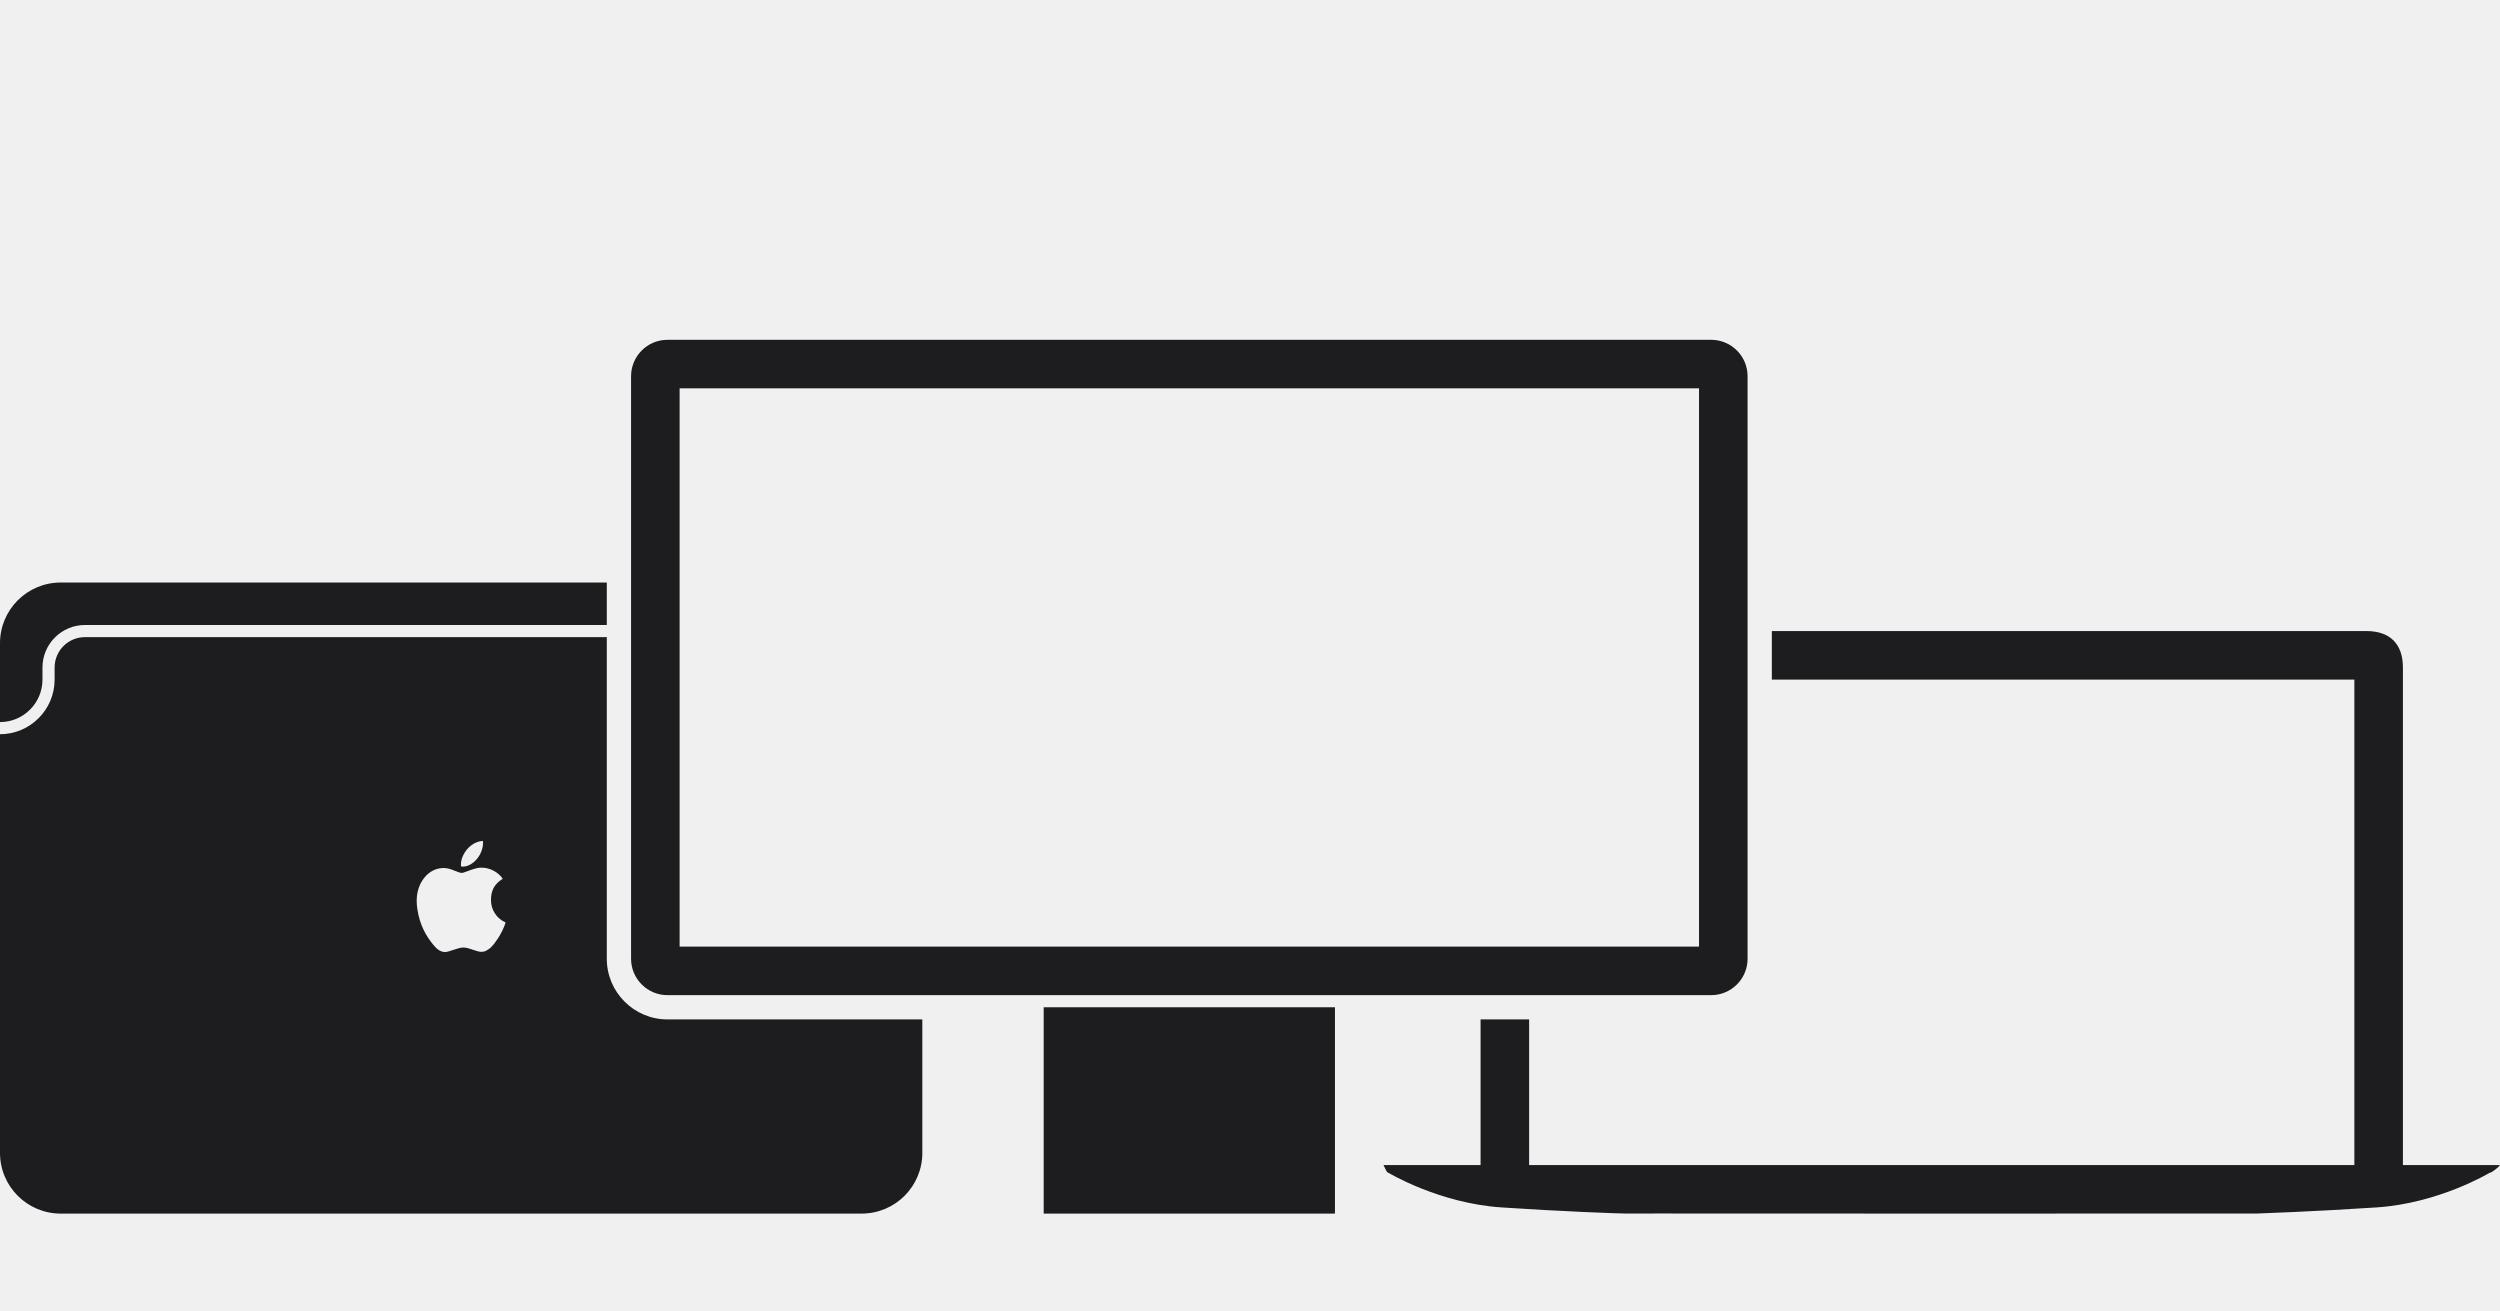
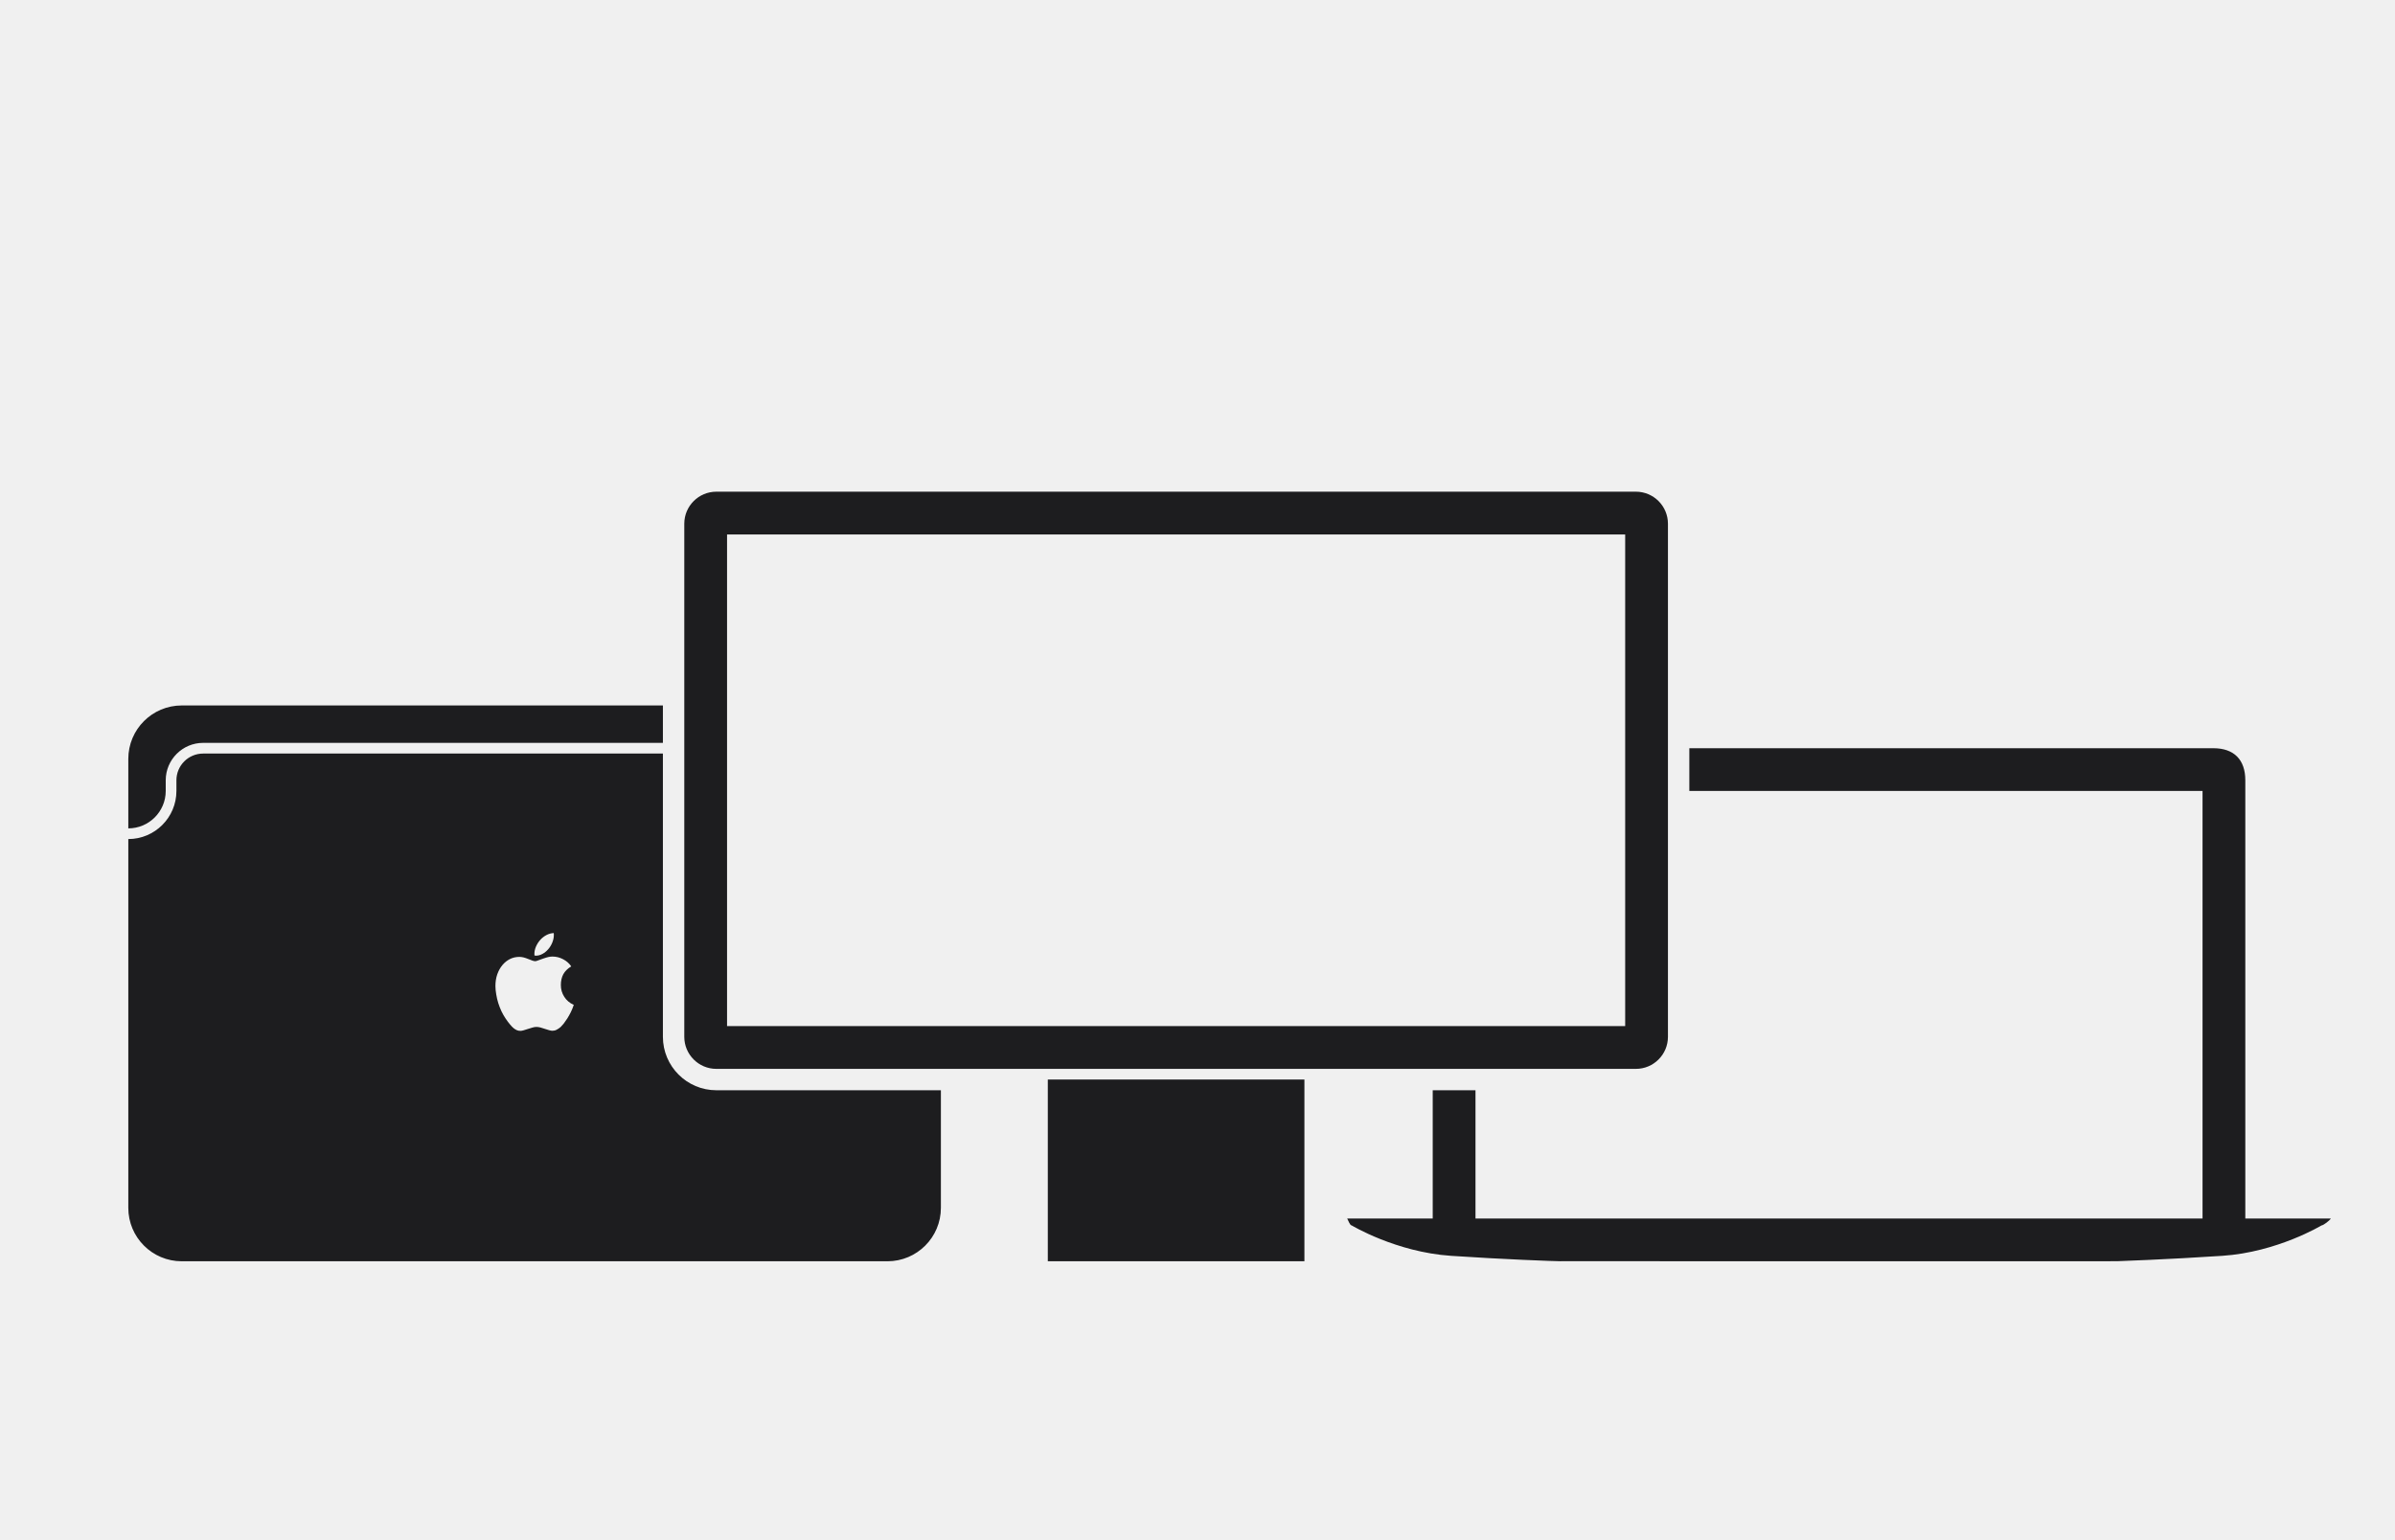
- <svg xmlns="http://www.w3.org/2000/svg" enable-background="new 0 0 103 54" height="54" viewBox="0 0 103 54" width="103">
-   <path d="m103 48c-.053.092-.352.323-.435.323 0 0-2.07 1.25-4.639 1.422-2.567.171-4.926.252-4.926.252l-13 .003s-8.263-.004-11.613-.004c-.852 0-1.386 0-1.387.001s-.01.001-.028.001c-.286 0-2.708-.09-5.121-.253-2.568-.174-4.64-1.422-4.64-1.422-.084 0-.158-.231-.211-.323h4v-6h2v6h1 33v-20h-24v-2h24.5c.977 0 1.5.541 1.5 1.5v20.5zm-101.25-20v-.5c0-.965.785-1.75 1.75-1.75h21.5v-1.75h-22.5c-1.381 0-2.5 1.119-2.5 2.5v3.25c.965 0 1.75-.785 1.75-1.75zm25.75 14h10.5v5.5c0 1.381-1.119 2.5-2.5 2.5h-33c-1.381 0-2.5-1.119-2.5-2.5v-17.25c1.24 0 2.25-1.009 2.25-2.25v-.5c0-.69.56-1.25 1.25-1.25h21.5v13.25c0 1.379 1.121 2.5 2.5 2.5zm-8.509-6.386c0 .032 0 .054.001.067.003.018.024.024.067.024.104 0 .206-.026.306-.081.101-.054.191-.127.271-.221.081-.091.143-.195.191-.312.047-.117.073-.235.073-.35v-.049c0-.014-.002-.029-.007-.045-.117.007-.233.037-.342.095-.11.059-.206.137-.286.224-.085.094-.148.198-.199.31-.049.114-.075.225-.075.338zm1.841 2.392c-.191-.084-.34-.211-.445-.378-.108-.166-.159-.349-.159-.55 0-.192.038-.362.113-.502.078-.144.202-.266.372-.369-.092-.14-.219-.25-.377-.333-.161-.085-.325-.127-.502-.127-.066 0-.129.008-.192.022-.062.014-.143.039-.248.075-.106.04-.191.069-.248.089-.054.021-.093.031-.115.031-.063 0-.172-.034-.328-.102-.159-.066-.298-.1-.415-.1-.159 0-.306.034-.44.1-.135.068-.252.161-.354.285-.102.121-.183.268-.241.433-.058.167-.086.349-.086.545 0 .128.015.257.038.392.021.136.054.268.094.399.04.135.093.262.15.387.061.122.122.236.193.34.075.112.144.203.207.278.061.075.117.135.172.179.056.044.109.076.161.096.05.018.101.027.158.027.036 0 .089-.009.148-.027.058-.02.124-.04.196-.063.069-.023.139-.045.211-.064.068-.022.135-.031.194-.031.055 0 .114.009.184.026.066.022.134.041.201.063.067.022.131.042.195.061.062.018.117.028.161.028.07 0 .137-.013.199-.047.066-.033.129-.079.192-.131.031-.034.077-.083.136-.152.053-.069.111-.151.172-.243.057-.089.112-.192.166-.298.052-.108.099-.223.137-.338zm39.168 2.994h-4-.5-13-.5-3-.5-.5-10.5c-.828 0-1.5-.672-1.5-1.5v-13.25-.5-1.75-.5-.5-7.5c0-.828.672-1.5 1.5-1.5h43c.828 0 1.5.672 1.5 1.5v9.5.5.5 2 .5.5 10.5c0 .828-.672 1.5-1.5 1.5h-6.5-.5-.5-2-.5zm0-2h.5.5 2 .5.5 6v-10-.5-.5-2-.5-.5-9h-42v7 .5.5 1.75.5 12.75h10 .5.5zm-17 3v8h12v-8-.5h-12z" fill="#1d1d1f" />
-   <path d="m0 0h103v54h-103z" fill="none" />
+ <svg xmlns="http://www.w3.org/2000/svg" width="112" height="72" viewBox="0 0 112 72" fill="none">
+   <g clip-path="url(#clip0_12_37)">
+     <path d="M109 57C108.947 57.092 108.648 57.323 108.564 57.323C108.564 57.323 106.494 58.574 103.926 58.745C101.358 58.916 99 58.997 99 58.997L86 59C86 59 77.737 58.996 74.387 58.996C73.535 58.996 73 58.996 73 58.997C73 58.998 72.99 58.998 72.972 58.998C72.686 58.998 70.264 58.908 67.851 58.745C65.282 58.571 63.211 57.323 63.211 57.323C63.127 57.323 63.053 57.092 63 57H67V51H69V57H70H103V37H79V35H103.5C104.477 35 105 35.541 105 36.5V57H109ZM7.75 37V36.5C7.75 35.535 8.535 34.75 9.5 34.75H31V33H8.5C7.119 33 6 34.119 6 35.5V38.75C6.965 38.75 7.75 37.965 7.75 37ZM33.5 51H44V56.5C44 57.881 42.881 59 41.5 59H8.5C7.119 59 6 57.881 6 56.5V39.25C7.24 39.25 8.25 38.241 8.25 37V36.5C8.25 35.81 8.81 35.25 9.5 35.25H31V48.5C31 49.879 32.121 51 33.5 51ZM24.991 44.614C24.991 44.646 24.991 44.668 24.992 44.68C24.995 44.699 25.017 44.705 25.06 44.705C25.164 44.705 25.266 44.678 25.366 44.623C25.467 44.569 25.557 44.496 25.637 44.403C25.718 44.312 25.779 44.208 25.827 44.091C25.875 43.974 25.9 43.856 25.9 43.741V43.692C25.9 43.678 25.898 43.663 25.893 43.647C25.776 43.654 25.66 43.683 25.551 43.742C25.44 43.801 25.344 43.878 25.265 43.966C25.18 44.06 25.116 44.164 25.066 44.276C25.017 44.39 24.991 44.501 24.991 44.614V44.614ZM26.832 47.006C26.641 46.922 26.492 46.795 26.387 46.628C26.28 46.462 26.228 46.279 26.228 46.077C26.228 45.886 26.267 45.716 26.341 45.575C26.419 45.431 26.543 45.309 26.713 45.206C26.621 45.066 26.494 44.956 26.337 44.873C26.176 44.788 26.012 44.746 25.835 44.746C25.769 44.746 25.706 44.754 25.643 44.768C25.58 44.782 25.5 44.807 25.395 44.843C25.289 44.883 25.204 44.912 25.147 44.932C25.093 44.953 25.054 44.963 25.032 44.963C24.969 44.963 24.861 44.929 24.704 44.861C24.545 44.795 24.407 44.761 24.289 44.761C24.131 44.761 23.983 44.795 23.849 44.861C23.714 44.929 23.597 45.022 23.494 45.146C23.393 45.267 23.311 45.414 23.254 45.579C23.196 45.746 23.168 45.928 23.168 46.124C23.168 46.252 23.183 46.382 23.206 46.517C23.227 46.652 23.26 46.785 23.299 46.916C23.34 47.05 23.393 47.177 23.449 47.303C23.51 47.425 23.571 47.539 23.642 47.642C23.717 47.754 23.785 47.845 23.849 47.92C23.91 47.995 23.966 48.054 24.022 48.099C24.078 48.143 24.131 48.175 24.183 48.195C24.233 48.213 24.283 48.222 24.341 48.222C24.377 48.222 24.43 48.213 24.489 48.195C24.547 48.175 24.613 48.156 24.685 48.133C24.754 48.11 24.824 48.088 24.896 48.069C24.964 48.047 25.031 48.038 25.09 48.038C25.145 48.038 25.204 48.047 25.274 48.064C25.34 48.086 25.408 48.105 25.475 48.127C25.542 48.149 25.606 48.169 25.67 48.188C25.733 48.207 25.787 48.217 25.831 48.217C25.902 48.217 25.968 48.203 26.03 48.169C26.097 48.136 26.159 48.09 26.222 48.038C26.253 48.004 26.299 47.955 26.358 47.886C26.411 47.817 26.469 47.734 26.529 47.642C26.586 47.553 26.641 47.451 26.695 47.344C26.748 47.236 26.794 47.121 26.832 47.006V47.006ZM66 50H62H61.5H48.5H48H45H44.5H44H33.5C32.672 50 32 49.328 32 48.5V35.25V34.75V33V32.5V32V24.5C32 23.672 32.672 23 33.5 23H76.5C77.328 23 78 23.672 78 24.5V34V34.5V35V37V37.5V38V48.5C78 49.328 77.328 50 76.5 50H70H69.5H69H67H66.5H66ZM66 48H66.5H67H69H69.5H70H76V38V37.5V37V35V34.5V34V25H34V32V32.5V33V34.75V35.25V48H44H44.5H45H66ZM49 51V59H61V51V50.5H49V51Z" fill="#1D1D1F" />
+   </g>
+   <defs>
+     <clipPath id="clip0_12_37">
+       <rect width="103" height="54" fill="white" transform="translate(6 9)" />
+     </clipPath>
+   </defs>
</svg>
